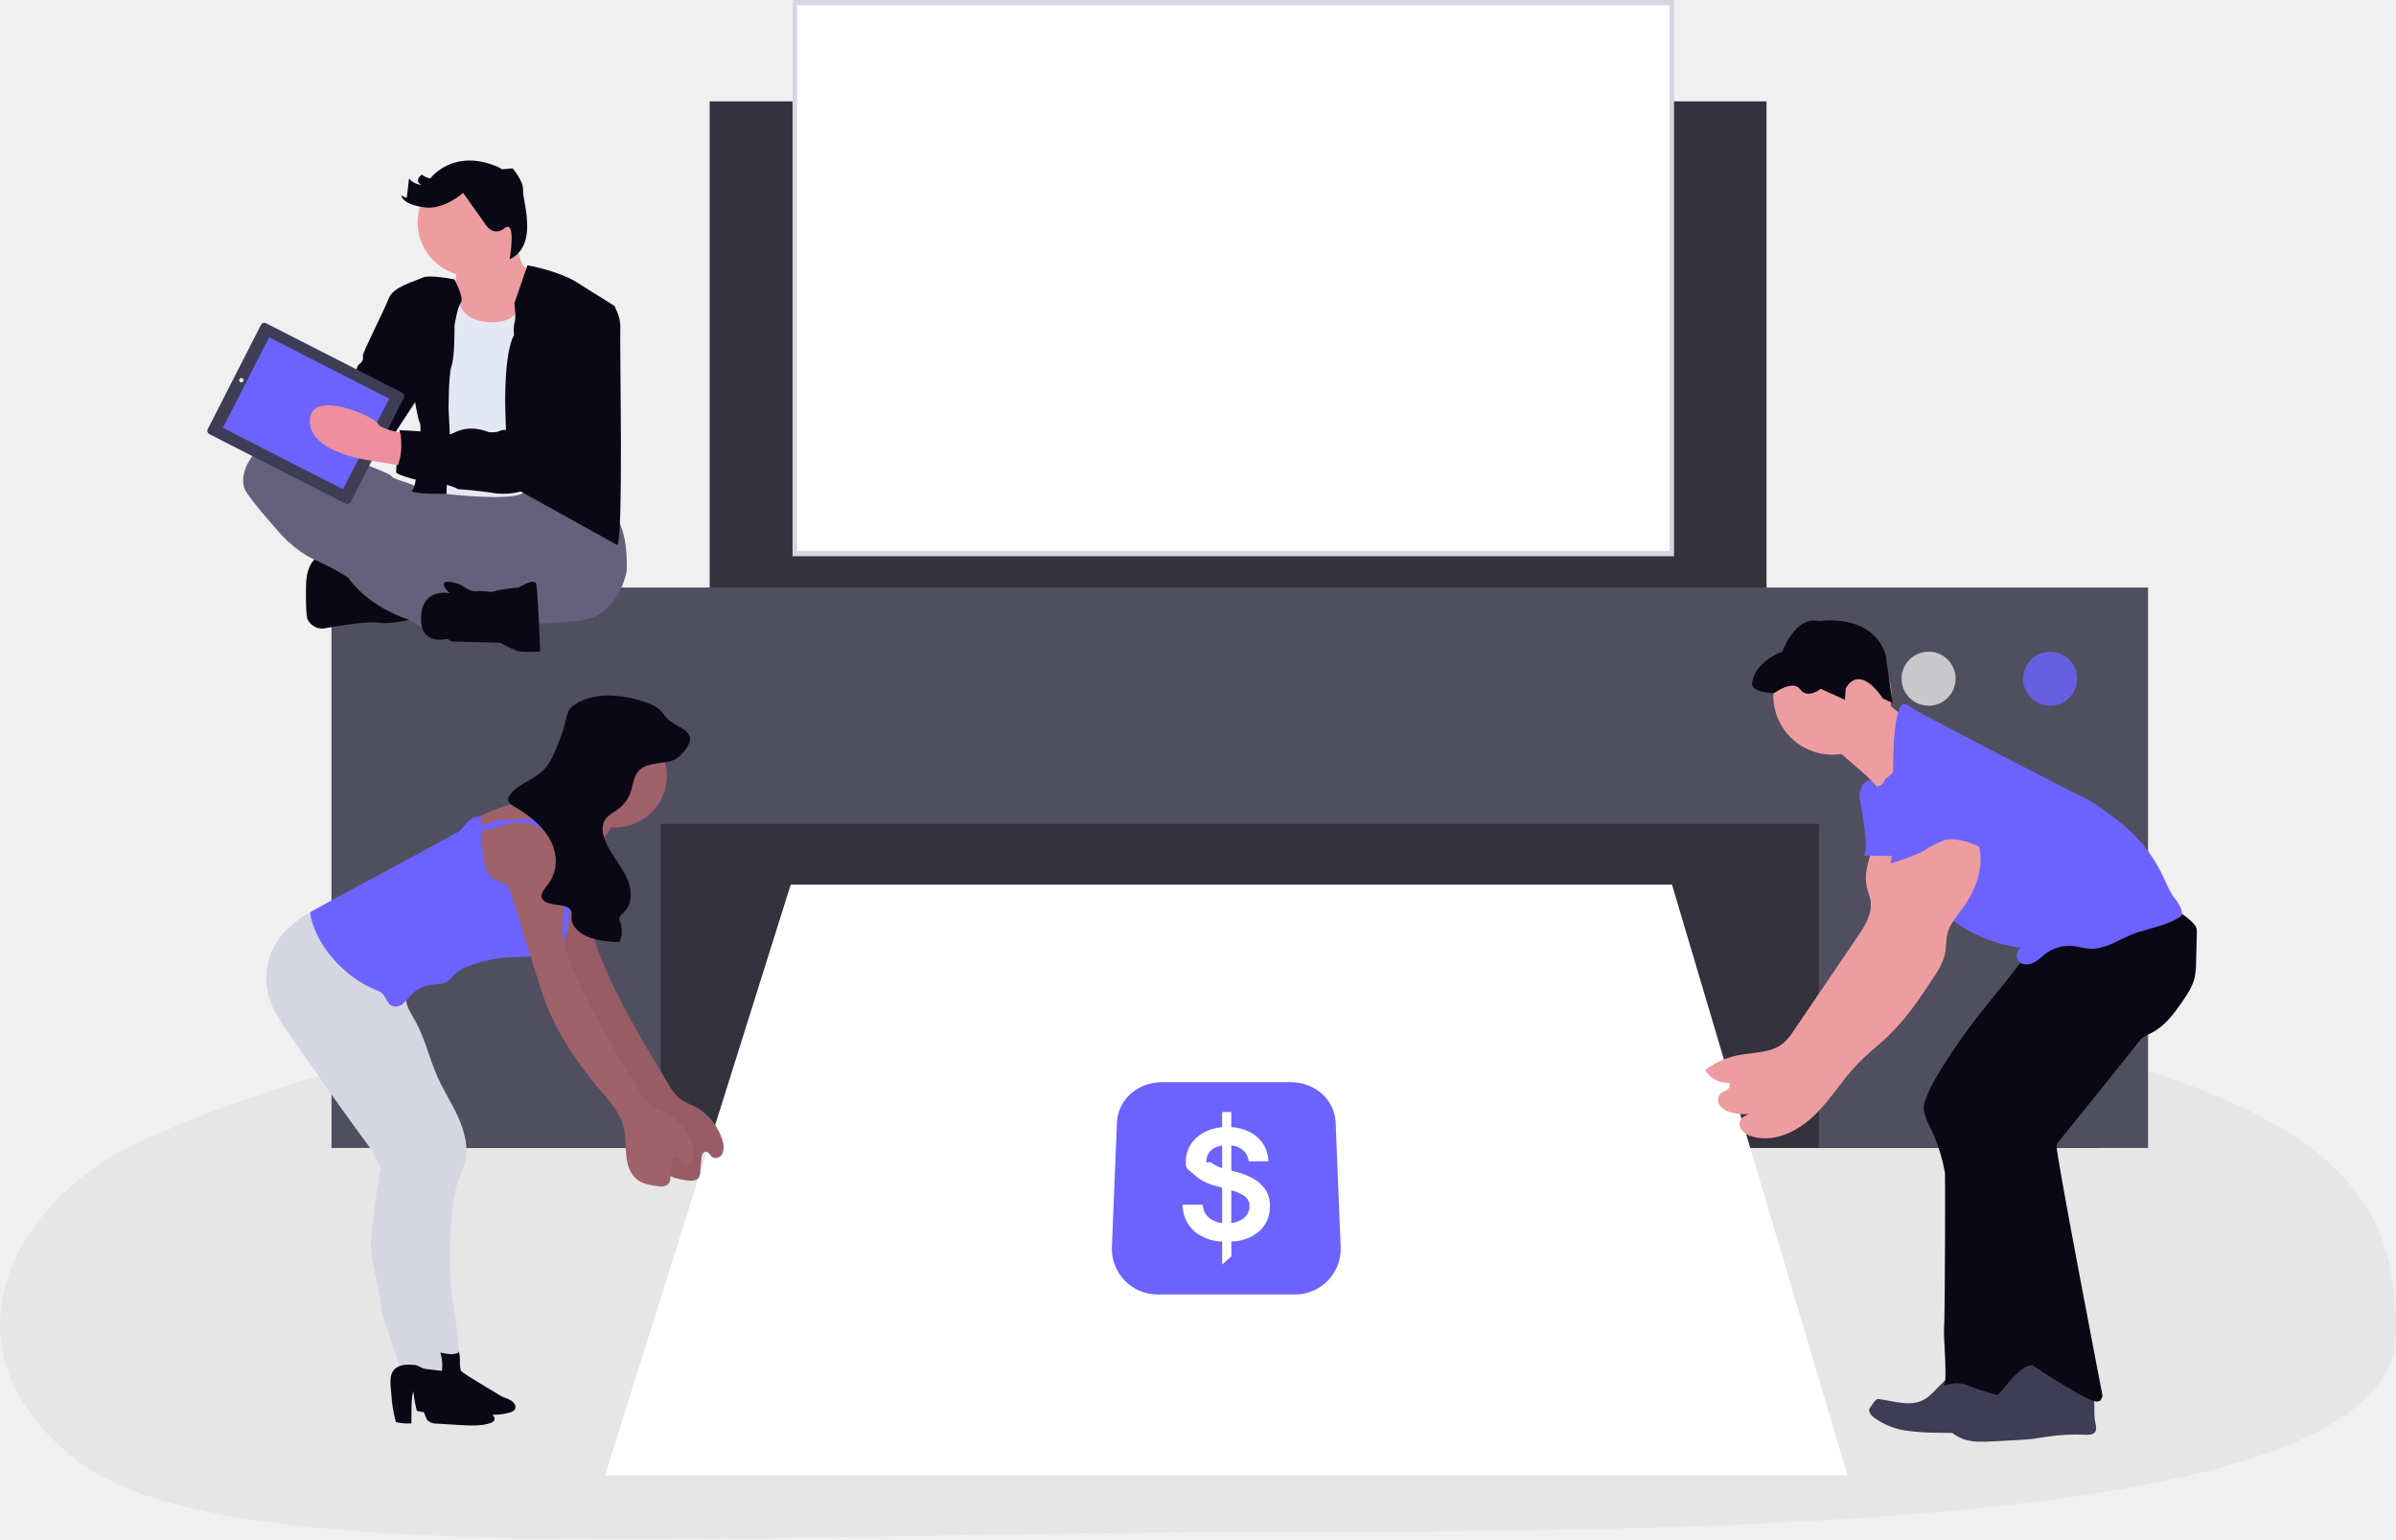
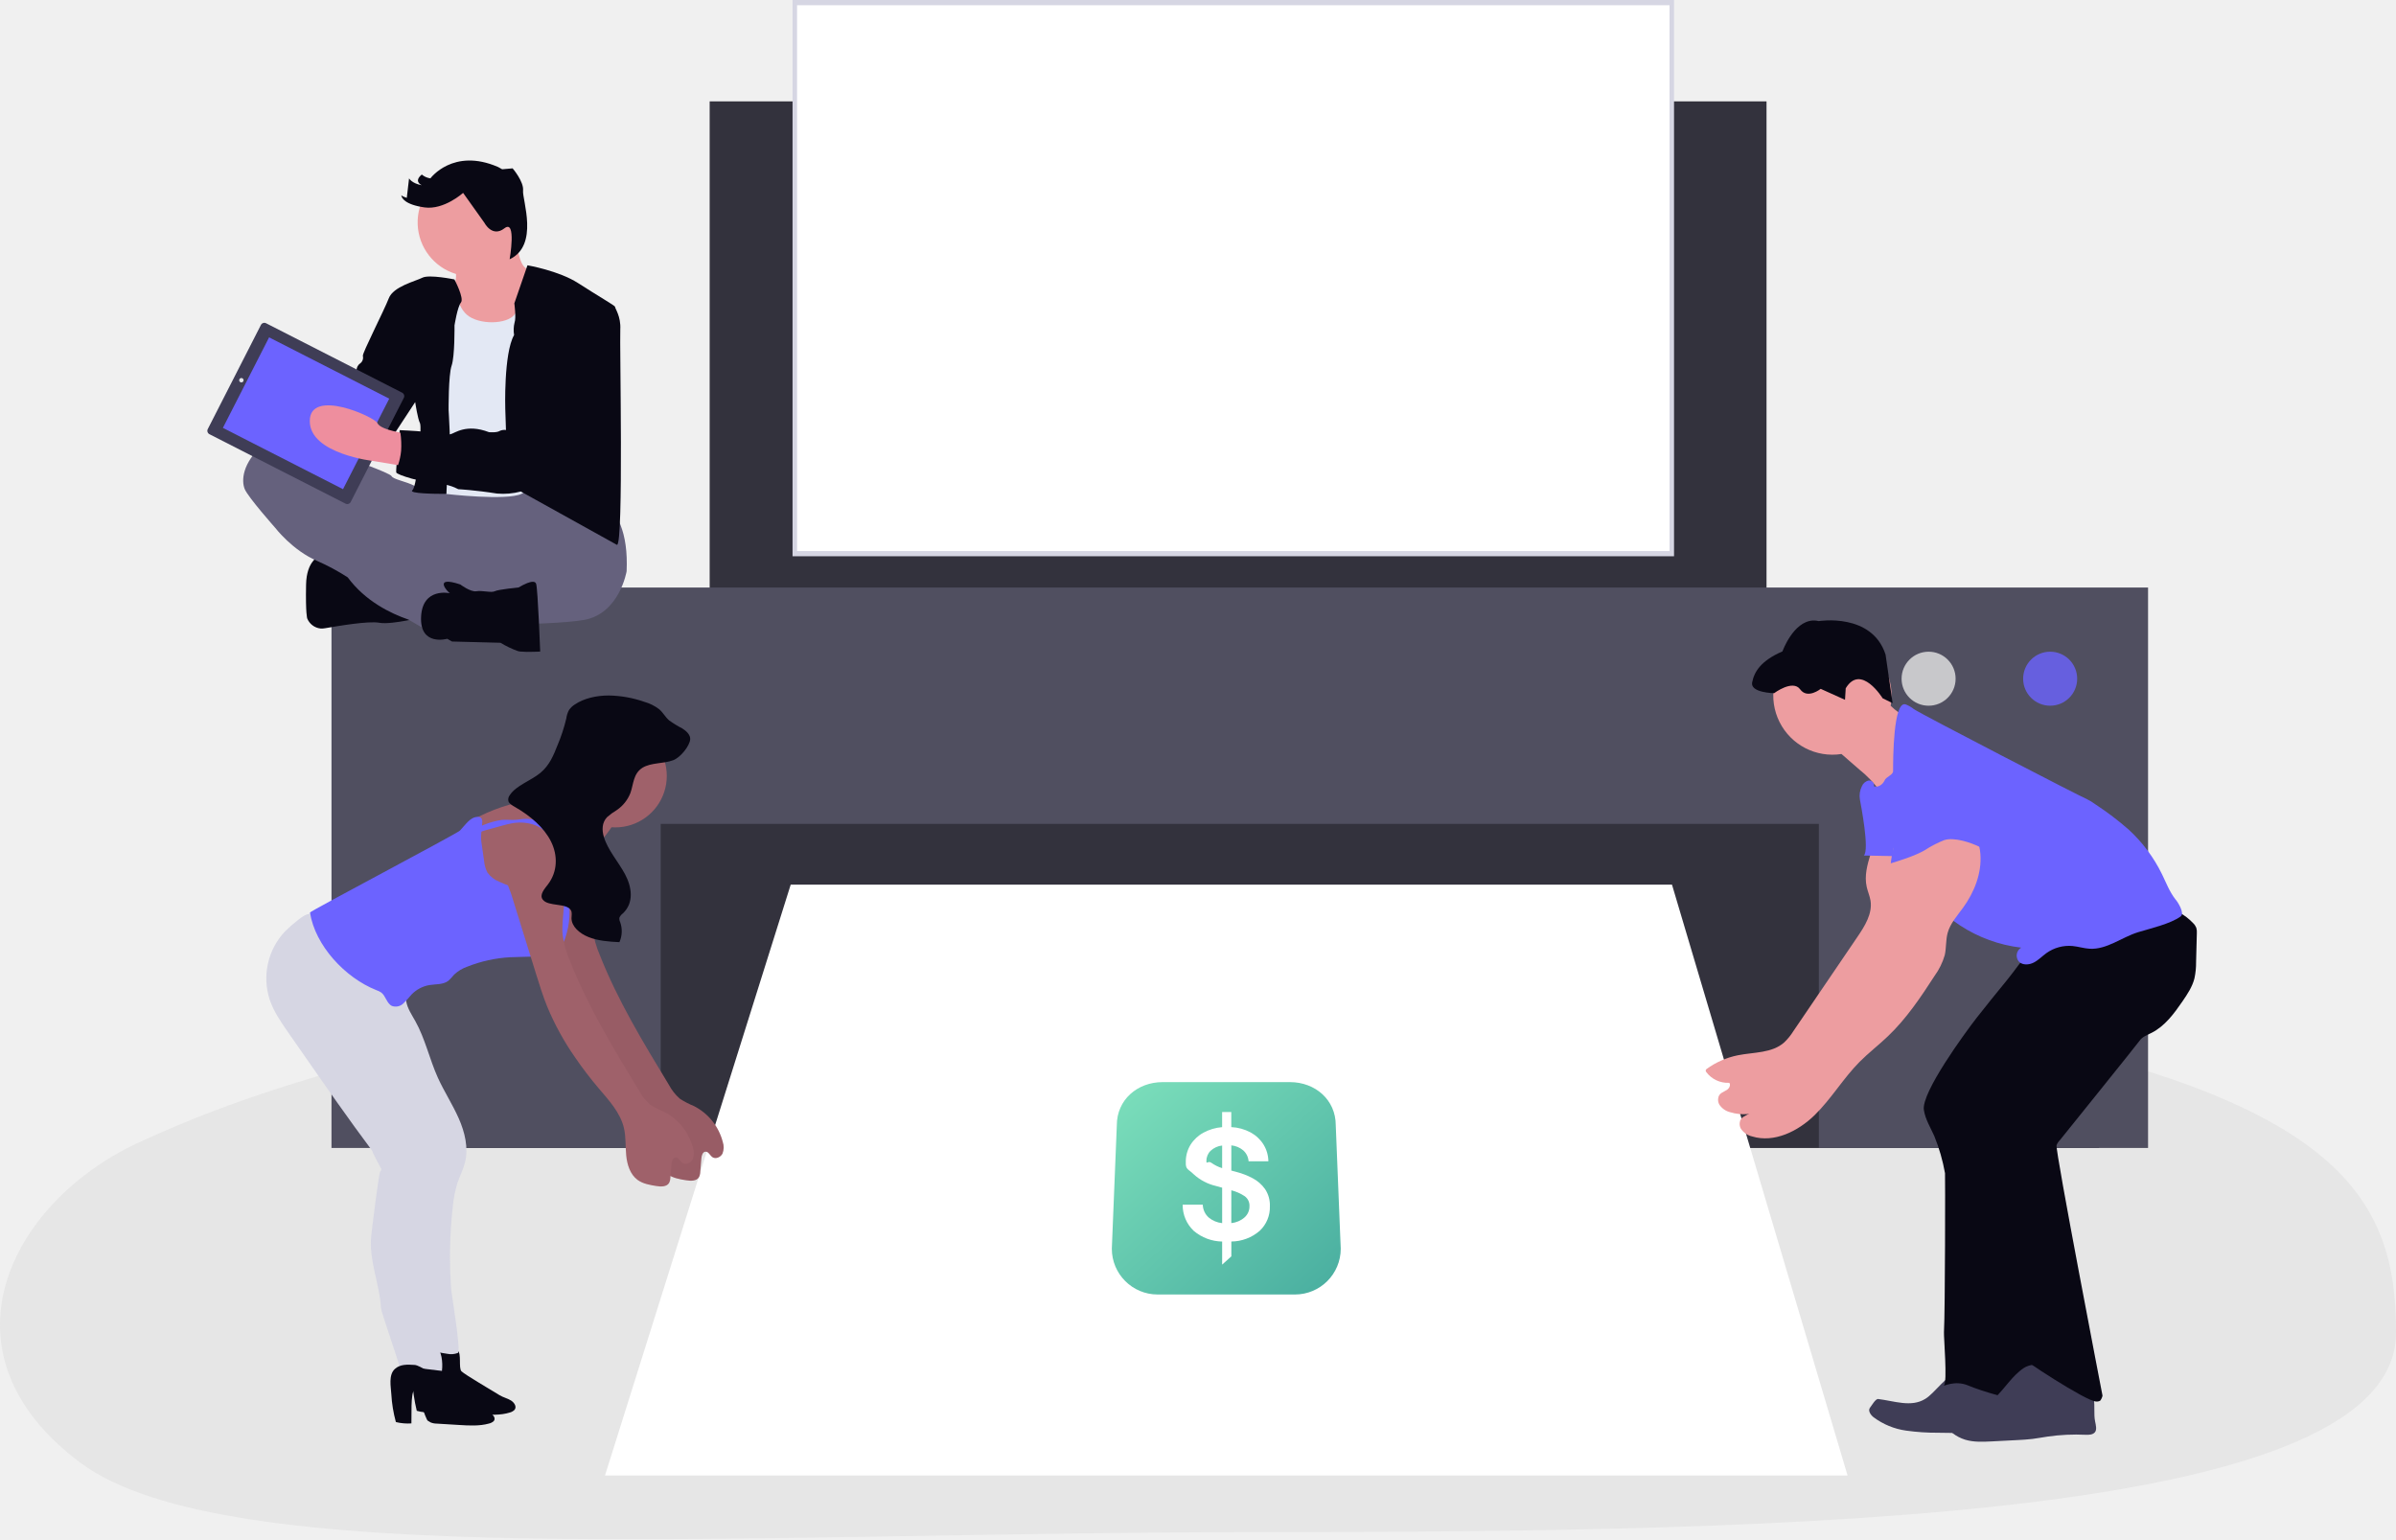
<svg xmlns="http://www.w3.org/2000/svg" width="960" height="616.78" viewBox="0 0 960 616.78">
+   <defs>
+     <linearGradient id="art-jade" x1="0" y1="0" x2="1" y2="1">
+       <stop id="art-jade-start--paint-jade" offset="0" stop-color="#7de0bc" />
+       <stop id="art-jade-end--paint-teal" offset="1" stop-color="#48ad9f" />
+     </linearGradient>
+   </defs>
  <g transform="translate(-496.242 -311.955)">
-     <path d="M1108.293,773.325c2.49,76.017-239.687,81.018-453.659,81.018S239.135,870.37,180.4,826.463s-28.21-103.835,22.555-127.8h0l1.433-.654a471.523,471.523,0,0,1,47.844-18.971c.441-.151.893-.289,1.334-.465h0q20.831-6.977,44.318-13.225c.5-.126.981-.264,1.477-.365,6.04-1.634,12.2-3.155,18.494-4.677h0l2.425-.578c45.794-10.837,97.849-19.436,154.3-25.269h.066q11.859-1.257,23.972-2.25c8.983-.817,18.075-1.509,27.267-2.15,7.021-.515,14.13-.955,21.261-1.358a.185.185,0,0,1,.165,0c32.172-1.848,65.413-2.816,99.4-2.816,84.05,0,163.493,5.884,233.888,16.343a.5.5,0,0,1,.2,0c10.823,1.609,21.448,3.306,31.808,5.117,2.965.528,5.919,1.056,8.817,1.6q17.535,3.231,34.167,6.826h0C1085.977,684.046,1108.293,721.757,1108.293,773.325Z" transform="translate(347.93 71.538)" fill="#e6e6e6" />
-     <rect width="423.447" height="213.752" transform="translate(780.584 352.576)" fill="#33323d" />
-     <rect width="688.603" height="140.701" transform="translate(648.678 631.266)" fill="#33323d" />
+     <path id="art-2--paint-foliage" d="M1108.293,773.325c2.49,76.017-239.687,81.018-453.659,81.018S239.135,870.37,180.4,826.463s-28.21-103.835,22.555-127.8h0l1.433-.654a471.523,471.523,0,0,1,47.844-18.971c.441-.151.893-.289,1.334-.465h0q20.831-6.977,44.318-13.225c.5-.126.981-.264,1.477-.365,6.04-1.634,12.2-3.155,18.494-4.677h0l2.425-.578c45.794-10.837,97.849-19.436,154.3-25.269h.066q11.859-1.257,23.972-2.25c8.983-.817,18.075-1.509,27.267-2.15,7.021-.515,14.13-.955,21.261-1.358a.185.185,0,0,1,.165,0c32.172-1.848,65.413-2.816,99.4-2.816,84.05,0,163.493,5.884,233.888,16.343a.5.5,0,0,1,.2,0c10.823,1.609,21.448,3.306,31.808,5.117,2.965.528,5.919,1.056,8.817,1.6q17.535,3.231,34.167,6.826h0C1085.977,684.046,1108.293,721.757,1108.293,773.325Z" transform="translate(347.93 71.538)" fill="#e6e6e6" />
+     <rect id="art-3--paint-ink" width="423.447" height="213.752" transform="translate(780.584 352.576)" fill="#33323d" />
+     <rect id="art-4--paint-ink" width="688.603" height="140.701" transform="translate(648.678 631.266)" fill="#33323d" />
    <path d="M431.566,510.35h353.1L855.013,747.1H357.16Z" transform="translate(381.487 156.086)" fill="#fff" />
-     <path d="M257.73,402.33V626.9H389.636V497.038H853.664V626.9H985.57V402.33Z" transform="translate(371.33 145.051)" fill="#504f60" />
+     <path id="art-6--paint-violet" d="M257.73,402.33V626.9H389.636V497.038H853.664V626.9H985.57V402.33Z" transform="translate(371.33 145.051)" fill="#504f60" />
    <circle cx="10.823" cy="10.823" r="10.823" transform="translate(1306.851 573.094)" fill="#6c63ff" opacity="0.8" />
    <circle cx="10.823" cy="10.823" r="10.823" transform="translate(1258.147 573.094)" fill="#e6e6e6" opacity="0.8" />
    <path d="M0,0H351.165V221.892H0Z" transform="translate(814.798 311.955)" fill="#fff" />
    <path d="M-1-1H352.182V221.9H-1ZM350.375,1.091H.806V219.809H350.375Z" transform="translate(814.79 312.955)" fill="#d6d6e3" />
    <path d="M836.889,575.885c.827,9-5.974,17.745-3.99,26.562.419,1.885,1.234,3.67,1.532,5.511.815,5.235-2.3,10.195-5.29,14.581l-25.6,37.672a23.387,23.387,0,0,1-3.659,4.519c-4.9,4.409-12.245,3.9-18.671,5.2a32.052,32.052,0,0,0-12.509,5.511.816.816,0,0,0-.165,1.1,10.768,10.768,0,0,0,9.3,4.409c.672.882,0,2.2-.926,2.821-1.378.948-3.307,1.2-3.538,3.538a3.88,3.88,0,0,0,.463,2.348,7.284,7.284,0,0,0,4.486,3.108c8.817,2.711,18.439-2.05,25.074-8.531s11.4-14.659,17.91-21.261c3.6-3.648,7.715-6.778,11.418-10.316,7.406-7.054,13.226-15.64,18.737-24.247a26.668,26.668,0,0,0,4.056-8.255c.683-2.932.375-6.029,1.168-8.938,1.036-3.8,3.824-6.833,6.139-10.03,4.552-6.26,7.583-13.909,6.977-21.624s-5.367-15.309-12.642-17.932a11.342,11.342,0,0,0-7.087-.43c-2.987.915-5.18,3.384-7.219,5.742l-4.86,5.61a13.543,13.543,0,0,0-2.833,4.309,4.486,4.486,0,0,0,1,4.783" transform="translate(411.273 64.892)" fill="#ed9da0" />
    <path d="M850.2,785.748c-5.6,3.406-12.269.8-18.771,0-1.1-.121-2.578,2.623-3.25,3.428-.97,1.179.176,2.9,1.356,3.847a28.37,28.37,0,0,0,13.1,5.39,88.666,88.666,0,0,0,12.807.849c11.683.2,23.432.4,35-1.289a4.73,4.73,0,0,0,1.907-.562,3.538,3.538,0,0,0,1.444-2.2c.8-3-.727-6.238-3.031-8.321s-5.268-3.251-8.167-4.409l-10.162-3.957c-2.392-.937-6.216-3.395-8.817-3.207C858.879,775.7,854.239,783.39,850.2,785.748Z" transform="translate(417.344 86.801)" fill="#3f3d56" />
    <path d="M847.7,686.784c.562,3.758,2.667,7.076,4.21,10.548a74.3,74.3,0,0,1,4.265,14.813c.1.479.066,55.163-.419,63.682-.121,2.05,1.433,19.916,0,21.393-.562.584,4.265-2.292,9.688,0s18.615,6.227,24.5,6.437a4.641,4.641,0,0,0,2.3-.309,4.409,4.409,0,0,0,1.786-2.039c4.254-8.123.165-37.043.231-46.224,0-7.715,1.863-15.254,1.532-22.9-.275-6.139-1.918-12.124-2.513-18.252-.981-10.041.86-20.114,2.711-30.034,1.411-7.594,2.822-15.2,4.629-22.715,1.1-4.574,2.381-9.2,4.9-13.226,1.995-3.163,4.706-5.8,6.988-8.817a39.676,39.676,0,0,0,7.814-29.075c-.132-1.014-14.681,3.692-15.948,4.243a49.936,49.936,0,0,0-14.207,9.148c-3.307,3.2-6.007,7.483-8.961,11.077q-6.249,7.6-12.333,15.331C864.28,655.777,846.657,679.807,847.7,686.784Z" transform="translate(419.371 69.907)" fill="#090814" />
    <path d="M260.047,503.392a6.514,6.514,0,0,0,5.334,4.023,7.291,7.291,0,0,0,1.73-.1c5.235-.9,17.513-3.02,21.845-2.2,2.6.474,7.417-.242,10.845-.882,2.281-.43,3.957-.838,3.957-.838S299.725,490,299.229,489.6s-18.13-11.022-18.13-11.022l-13.953-1h0a7.373,7.373,0,0,0-4.739,2.777c-1.466,1.786-2.733,4.706-2.822,9.5C259.353,501.662,260.047,503.392,260.047,503.392Z" transform="translate(359.292 56.388)" fill="#090814" />
    <path d="M42.587,61.808a42.5,42.5,0,0,0-8.059-8.419l-7.138-6.212A23.7,23.7,0,1,1,47.1,27.877a30.8,30.8,0,0,0,14.867,7.856L60.178,42.2C57.091,53.365,53.564,65.17,45,72.908,45.937,69.126,44.725,65.06,42.587,61.808Z" transform="translate(1206.677 566.912)" fill="#ed9da0" />
    <path d="M875.176,785.88a25.086,25.086,0,0,1-17.061,6.359c-1.6,0-3.813.309-3.824,1.907a2.556,2.556,0,0,0,.463,1.323,15.684,15.684,0,0,0,8.817,6.9c3.417,1.036,7.076.86,10.647.683l10.415-.54c1.962-.11,3.935-.209,5.9-.452s4.078-.65,6.128-.948a80.194,80.194,0,0,1,15.166-.716c1.345.055,2.9,0,3.736-1.014s.386-2.844.077-4.309c-.617-3.02,0-6.183-.573-9.214-1-5.323-5.577-9.39-10.625-11.319-4.684-1.785-12.994-3.824-17.436-.86C882.241,776.875,879.375,782.078,875.176,785.88Z" transform="translate(420.048 86.482)" fill="#3f3d56" />
    <path d="M884.545,625.012c.926,4.409,5.147,7.715,5.279,12.124.1,3.571-2.458,6.613-4.287,9.644a63.928,63.928,0,0,0-4.409,9.919,151.652,151.652,0,0,1-12.873,25.515c-2.447,3.869-5.18,8.079-4.618,12.631.385,2.124,20.88,90.179,21.04,91.291,0,.727,26.365,18.09,30.4,18.185a2.822,2.822,0,0,0,1.653-.331,4.914,4.914,0,0,0,.926-2.017s-18.99-98.246-18.417-100.362a6.062,6.062,0,0,1,1.389-2.083c1.436-1.8,31.459-39.053,31.951-39.865,1.1-1.543,3.02-2.2,4.717-3.064,5.334-2.678,9.027-7.715,12.41-12.642,1.973-2.866,3.935-5.819,4.783-9.181a30.114,30.114,0,0,0,.661-6.613l.3-11.484a6.185,6.185,0,0,0-.221-2.2,5.323,5.323,0,0,0-1.234-1.818,22.122,22.122,0,0,0-12.124-6.613c-3.13-.562-6.326-.452-9.49-.716-6.139-.507-12.2-2.4-18.34-1.962-9.655.705-18.241,7.4-22.793,15.937C889.648,622.356,887.972,625.012,884.545,625.012Z" transform="translate(420.995 69.231)" fill="#090814" />
-     <path d="M837.758,558.823c.139,1.771-2.868,2.326-3.465,4-.75,1.609-2.645,2.855-4.287,2.2.5-1.1-.827-2.414-2.05-2.271a3.814,3.814,0,0,0-2.711,2.3,8.553,8.553,0,0,0-.783,5.3c.386,2.2,3.929,20.319,1.565,22.451l18.494.364c-.672,3.1.705,6.26,2.293,9a56.718,56.718,0,0,0,42.268,27.554,3.692,3.692,0,0,0-.882,5.632c1.5,1.488,4.045,1.3,5.93.331s3.373-2.568,5.092-3.8a15.552,15.552,0,0,1,10.448-2.822c2.315.22,4.563.97,6.889,1.1,6.855.364,12.741-4.563,19.3-6.613,4.805-1.477,13.033-3.342,17.122-6.34,1.741-1.289-1.248-5.958-2.133-6.886-2.326-3-3.692-6.613-5.345-10.019a60.043,60.043,0,0,0-13.369-17.9A120.029,120.029,0,0,0,918.9,572.355a23.287,23.287,0,0,0-3.593-2.2c-1.683-.549-66.239-33.954-69.237-36.018a12.128,12.128,0,0,0-3.307-1.9C837.819,530.727,837.758,554.006,837.758,558.823Z" transform="translate(416.988 61.964)" fill="#6c63ff" />
+     <path id="art-18--paint-coral" d="M837.758,558.823c.139,1.771-2.868,2.326-3.465,4-.75,1.609-2.645,2.855-4.287,2.2.5-1.1-.827-2.414-2.05-2.271a3.814,3.814,0,0,0-2.711,2.3,8.553,8.553,0,0,0-.783,5.3c.386,2.2,3.929,20.319,1.565,22.451l18.494.364c-.672,3.1.705,6.26,2.293,9a56.718,56.718,0,0,0,42.268,27.554,3.692,3.692,0,0,0-.882,5.632c1.5,1.488,4.045,1.3,5.93.331s3.373-2.568,5.092-3.8a15.552,15.552,0,0,1,10.448-2.822c2.315.22,4.563.97,6.889,1.1,6.855.364,12.741-4.563,19.3-6.613,4.805-1.477,13.033-3.342,17.122-6.34,1.741-1.289-1.248-5.958-2.133-6.886-2.326-3-3.692-6.613-5.345-10.019a60.043,60.043,0,0,0-13.369-17.9A120.029,120.029,0,0,0,918.9,572.355a23.287,23.287,0,0,0-3.593-2.2c-1.683-.549-66.239-33.954-69.237-36.018a12.128,12.128,0,0,0-3.307-1.9C837.819,530.727,837.758,554.006,837.758,558.823Z" transform="translate(416.988 61.964)" fill="#6c63ff" />
    <path d="M844.729,584.744c.827,9-5.974,17.734-3.99,26.562.419,1.885,1.234,3.67,1.532,5.511.827,5.235-2.3,10.195-5.29,14.57l-25.6,37.583a23.391,23.391,0,0,1-3.659,4.519c-4.9,4.409-12.245,3.9-18.67,5.2a32.128,32.128,0,0,0-12.509,5.511.816.816,0,0,0-.165,1.1,10.735,10.735,0,0,0,9.3,4.409c.672.893,0,2.2-.926,2.822-1.378.959-3.306,1.212-3.538,3.549a3.879,3.879,0,0,0,.463,2.348,7.329,7.329,0,0,0,4.486,3.108c8.817,2.711,18.439-2.05,25.074-8.531s11.4-14.659,17.921-21.26c3.6-3.648,7.715-6.778,11.407-10.316,7.417-7.054,13.171-15.64,18.737-24.247a26.794,26.794,0,0,0,4.056-8.255c.683-2.932.375-6.029,1.168-8.938,1.036-3.8,3.824-6.844,6.139-10.03,4.552-6.26,7.583-13.909,6.977-21.624S872.272,573.028,865,570.4a11.264,11.264,0,0,0-7.087-.43c-2.976.915-5.18,3.384-7.219,5.742l-4.86,5.61a13.324,13.324,0,0,0-2.821,4.31,4.464,4.464,0,0,0,.992,4.772" transform="translate(412.074 65.788)" fill="#ed9da0" />
-     <path d="M851.675,549.8c-3.373.2-7.076.529-9.456,2.932a13.591,13.591,0,0,0-2.381,3.725c-2.3,4.706-4.552,9.622-4.717,14.857-.143,4.188,1.1,8.277,1.708,12.421.529,3.439-.816,6.944-1.1,10.426,4.177-1.279,9.688-3.02,13.479-5.18a44.617,44.617,0,0,1,7.88-4.1c4.023-1.334,10.779.959,14.57,2.844.209-2.689-1.8-7.351-1.587-10.041a11.36,11.36,0,0,1,.6-3.306,20.332,20.332,0,0,1,2.017-3.207,13.138,13.138,0,0,0-1.179-15.43c-3.384-3.813-8.7-5.246-13.755-5.83a59.641,59.641,0,0,0-9.611-.342" transform="translate(418.089 63.735)" fill="#6c63ff" />
+     <path id="art-20--paint-coral" d="M851.675,549.8c-3.373.2-7.076.529-9.456,2.932a13.591,13.591,0,0,0-2.381,3.725c-2.3,4.706-4.552,9.622-4.717,14.857-.143,4.188,1.1,8.277,1.708,12.421.529,3.439-.816,6.944-1.1,10.426,4.177-1.279,9.688-3.02,13.479-5.18a44.617,44.617,0,0,1,7.88-4.1c4.023-1.334,10.779.959,14.57,2.844.209-2.689-1.8-7.351-1.587-10.041a11.36,11.36,0,0,1,.6-3.306,20.332,20.332,0,0,1,2.017-3.207,13.138,13.138,0,0,0-1.179-15.43c-3.384-3.813-8.7-5.246-13.755-5.83a59.641,59.641,0,0,0-9.611-.342" transform="translate(418.089 63.735)" fill="#6c63ff" />
    <path d="M70.626,75.255l-2.745-1.6-1.247-.729-.433-.254c-7.109-2.433-17.282-7.365-24.314-16.9A87.009,87.009,0,0,0,29.7,49.2c-9.875-4.166-16.819-13.225-16.819-13.225S1.9,23.587.6,20.369C-.707,17.127-.562,10.074,8.11,2.426S41.032,7.662,41.032,7.662,58.843,13.9,59.449,15.2s5.842,2.128,9.172,3.879,8.351,1.533,8.351,1.533a17.314,17.314,0,0,0,5.511-.364c2.2-.508,19.84.165,29.759.6l5.551.252c18.176-2.87,37.2,1.112,35.835,32.195,0,0-2.81,17.015-17.1,19.528S74.5,74.836,74.5,74.836s-.253-.037-.718-.123c-1.039.834-1.707,1.369-1.707,1.369Z" transform="translate(593.684 487.545)" fill="#65617d" />
    <path d="M16.6,85.548,12.825,63.666,9.9,53.95a13.586,13.586,0,0,0,5.391-9.427,8.449,8.449,0,0,0,.1-1.62q0-.295-.009-.588a21.605,21.605,0,1,1,24.763-9.582c.023.121.047.241.071.361.062.35.133.7.215,1.032.661,2.748,1.662,5.3,3.2,6,1.724.795.681,8.147-.9,15.717-1.8,8.549-4.3,17.388-4.3,17.388l-4,6.65-3.964,6.609Z" transform="translate(663.568 379.427)" fill="#ed9da0" />
-     <path d="M302.4,386.115l1.1,17.634,2.513,15,2.821,6.955,2.524,38s24.247,2.81,30.177-.055a2.513,2.513,0,0,0,1.1-.827c7.131-10.768,4.794-41.959,4.794-41.959l2.711-20.136-9.589-11.275s-.76.937-1.863,2.392c-2.987,3.935-14.27,4.206-19.078.022s-4.982-14.119-4.982-14.119Z" transform="translate(363.671 46.19)" fill="#e3e8f4" />
+     <path id="art-23--paint-amber" d="M302.4,386.115l1.1,17.634,2.513,15,2.821,6.955,2.524,38s24.247,2.81,30.177-.055a2.513,2.513,0,0,0,1.1-.827c7.131-10.768,4.794-41.959,4.794-41.959l2.711-20.136-9.589-11.275s-.76.937-1.863,2.392c-2.987,3.935-14.27,4.206-19.078.022s-4.982-14.119-4.982-14.119Z" transform="translate(363.671 46.19)" fill="#e3e8f4" />
    <path d="M88.4,111.989C86.207,110.756,61.05,96.8,49.934,90.639a27.648,27.648,0,0,1-9.546.817c-8.958-1.411-15.5-1.742-15.5-1.742a22.749,22.749,0,0,0-9.06-2.413C10.788,87.092.217,84,.017,82.97S1.429,66.052,1.429,66.052s1.153.047,3.18.159c3.846.209,11.32.716,12.326,1.44,1.412,1.014,3.417.286,4.928,0S28,63.341,37.171,66.856c0,0,3.12.309,4.322-.495a4.4,4.4,0,0,1,2.5-.359l-.277-8.37s-.7-22.253,3.529-29.7a12.481,12.481,0,0,1,.2-5.037c.7-1.806-.1-7.648-.1-7.648L52.606,0S65.184,2.151,72.929,7.153s14.754,9.03,14.754,9.435c0,.8,2.415,3.824,2.115,9.159-.293,5.281,1.39,86.255-1.32,86.265A.162.162,0,0,1,88.4,111.989Z" transform="translate(654.976 418.265)" fill="#090814" />
-     <path d="M34.543,85.636c2.017-1.61,3.945-25.173,3.033-26.882-.881-1.642-1.842-7.949-1.914-8.425L27.576,62.644l-1.907,4.928-4.232,2.522L16.609,71.9l-5.94.607L1.1,70.692,0,52.771s2.128-.2,1.82-.906S3.231,49.75,3.231,49.75l4.627-5.336s.9-3.3,2.316-3.824,2.016-2.721,2.016-2.721a3.3,3.3,0,0,1,1.4-3.02,2.856,2.856,0,0,0,1.1-3.02l.049-.015a.207.207,0,0,1-.024-.039c-.4-.806,8.564-18.307,10.37-23.047S35.811,1.884,38.533.483s12.841.685,12.841.685,4.022,7.539,2.613,9.269-2.571,9.158-2.571,9.158.155,12.389-1.156,16.113S49.049,53.52,49.049,53.52s.991,16.5.4,17.326-1.3,16.255-1.3,16.255-.363,0-.971,0C43.8,87.1,32.835,87,34.543,85.636Z" transform="translate(626.932 422.751)" fill="#090814" />
+     <path id="art-25--paint-hair" d="M34.543,85.636c2.017-1.61,3.945-25.173,3.033-26.882-.881-1.642-1.842-7.949-1.914-8.425L27.576,62.644l-1.907,4.928-4.232,2.522L16.609,71.9l-5.94.607L1.1,70.692,0,52.771s2.128-.2,1.82-.906S3.231,49.75,3.231,49.75l4.627-5.336s.9-3.3,2.316-3.824,2.016-2.721,2.016-2.721a3.3,3.3,0,0,1,1.4-3.02,2.856,2.856,0,0,0,1.1-3.02l.049-.015a.207.207,0,0,1-.024-.039c-.4-.806,8.564-18.307,10.37-23.047S35.811,1.884,38.533.483s12.841.685,12.841.685,4.022,7.539,2.613,9.269-2.571,9.158-2.571,9.158.155,12.389-1.156,16.113S49.049,53.52,49.049,53.52s.991,16.5.4,17.326-1.3,16.255-1.3,16.255-.363,0-.971,0C43.8,87.1,32.835,87,34.543,85.636Z" transform="translate(626.932 422.751)" fill="#090814" />
    <path d="M270.428,426.818s-12.278-17.712-21.448-8.156,3.725,25.074,6.745,24.567,17.425-1.312,17.425-1.312Z" transform="translate(357.883 50.08)" fill="#ee8e9e" />
-     <rect width="64.289" height="49.917" rx="1.54" transform="translate(601.488 440.784) rotate(27.04)" fill="#3f3d56" />
-     <rect width="54.039" height="40.725" transform="translate(604.061 447.134) rotate(27.04)" fill="#6c63ff" />
+     <rect id="art-27--paint-inkSoft" width="64.289" height="49.917" rx="1.54" transform="translate(601.488 440.784) rotate(27.04)" fill="#3f3d56" />
+     <rect id="art-28--paint-sky" width="54.039" height="40.725" transform="translate(604.061 447.134) rotate(27.04)" fill="#6c63ff" />
    <circle cx="0.882" cy="0.882" r="0.882" transform="translate(592.072 463.43)" fill="#e6e8ec" />
    <circle cx="1.466" cy="1.466" r="1.466" transform="translate(643.587 489.54)" fill="#e6e8ec" />
    <path d="M260.93,429.759c-.1,13.292,25.779,16.113,25.779,16.113l6.611,1.1,2.968.5a25.306,25.306,0,0,0,1.235-5.751,35.558,35.558,0,0,0-.286-7.23s-1.073-.223-2.765-.642c-2.512-.617-5.76-1.686-6.434-3.2C286.948,428.149,261,416.467,260.93,429.759Z" transform="translate(359.434 50.865)" fill="#ee8e9e" />
    <path d="M311.862,510.5l1.918,1.1,19.431.5a38.91,38.91,0,0,0,6.877,3.306,6.449,6.449,0,0,0,.97.21,42.978,42.978,0,0,0,5.423.1c1.488,0,2.634-.1,2.634-.1s-.915-24.5-1.609-27.08c-.331-1.234-1.962-.97-3.571-.353a24.348,24.348,0,0,0-3.483,1.763s-8.244.8-9.556,1.51-5.037-.408-7.351,0-6.448-2.722-6.448-2.722c-11.275-3.725-4.927,3.218-4.122,3.527,0,0-11.022-2.524-11.584,9.434S311.862,510.5,311.862,510.5Z" transform="translate(363.566 57.415)" fill="#090814" />
    <path d="M355.293,633.451c1.334,4.276,2.678,8.564,4.342,12.719a108.168,108.168,0,0,0,11.253,20.511,148.848,148.848,0,0,0,9.3,12.19c4.144,4.883,8.817,9.8,10.228,16.036.849,3.6.562,7.362.915,11.022s1.554,7.583,4.541,9.787c2.127,1.576,4.849,2.05,7.462,2.458,1.874.3,4.21.4,5.18-1.223a4.705,4.705,0,0,0,.518-2.138l.452-5.39c.088-1.168.507-2.656,1.675-2.711s1.753,1.5,2.744,2.2c1.323.926,3.306,0,4.034-1.4a6.8,6.8,0,0,0,.11-4.739,22.451,22.451,0,0,0-11.54-14.328,33.057,33.057,0,0,1-5.621-2.921,19.212,19.212,0,0,1-4.409-5.577c-10.228-16.841-20.511-33.77-27.73-52.1A38.576,38.576,0,0,1,365.9,617.58c-.353-3.6.209-7.23.441-10.845a61.72,61.72,0,0,0-1.785-19.321,15.431,15.431,0,0,0-1.841-4.7c-2.976-4.508-9.919-5.18-14.328-2.072a14.769,14.769,0,0,0-5.709,10.437c-.32,3.659,1.785,7.451,2.855,10.856Q350.388,617.713,355.293,633.451Z" transform="translate(367.781 66.721)" fill="#9f616a" />
    <path d="M355.293,633.451c1.334,4.276,2.678,8.564,4.342,12.719a108.168,108.168,0,0,0,11.253,20.511,148.848,148.848,0,0,0,9.3,12.19c4.144,4.883,8.817,9.8,10.228,16.036.849,3.6.562,7.362.915,11.022s1.554,7.583,4.541,9.787c2.127,1.576,4.849,2.05,7.462,2.458,1.874.3,4.21.4,5.18-1.223a4.705,4.705,0,0,0,.518-2.138l.452-5.39c.088-1.168.507-2.656,1.675-2.711s1.753,1.5,2.744,2.2c1.323.926,3.306,0,4.034-1.4a6.8,6.8,0,0,0,.11-4.739,22.451,22.451,0,0,0-11.54-14.328,33.057,33.057,0,0,1-5.621-2.921,19.212,19.212,0,0,1-4.409-5.577c-10.228-16.841-20.511-33.77-27.73-52.1A38.576,38.576,0,0,1,365.9,617.58c-.353-3.6.209-7.23.441-10.845a61.72,61.72,0,0,0-1.785-19.321,15.431,15.431,0,0,0-1.841-4.7c-2.976-4.508-9.919-5.18-14.328-2.072a14.769,14.769,0,0,0-5.709,10.437c-.32,3.659,1.785,7.451,2.855,10.856Q350.388,617.713,355.293,633.451Z" transform="translate(367.781 66.721)" opacity="0.05" />
    <path d="M296.022,789.1a17.661,17.661,0,0,0,6.216.617c.154-1.415,2.469-1.733,4.188-1.66a5.643,5.643,0,0,1,2.392.454c.43.227.76.553,1.179.789a5.986,5.986,0,0,0,2.436.517l8.949.617c3.99.281,8.145.535,11.881-.635a4.237,4.237,0,0,0,1.907-1.052c1.014-1.2,0-2.912-1.4-3.783s-3.207-1.261-4.618-2.15c-3.108-1.95-13.553-8-15.233-9.554-1.217-1.331.1-7.181-1.487-8.217-3.593-2.132-4.684-1.506-8.905-1.814-2.976-.218-5.775-.363-7.913,1.814-2.645,2.721-1.587,8.164-1.422,11.339a68.258,68.258,0,0,0,1.83,12.718Z" transform="translate(367.205 88.174)" fill="#090814" />
-     <path d="M301.041,634.478c-2.733.882-3.924,4.287-3.417,7.12s2.2,5.279,3.6,7.792c3.99,7.131,5.709,15.287,9.06,22.726,2.5,5.511,5.885,10.691,8.354,16.268s4,11.87,2.5,17.789c-.727,2.877-2.138,5.511-3.075,8.343a46.287,46.287,0,0,0-1.808,9.423,178.988,178.988,0,0,0-.65,32.69c.007,1.328,4.1,25.185,2.7,25.779a7.549,7.549,0,0,1-4.32.331,47.4,47.4,0,0,1-7.219-1.587,5.224,5.224,0,0,1-4.21-5.4,80.247,80.247,0,0,1-.5-13.523c.386-21.867,0-43.755-.948-65.611-.386-8.817-3.031-17.359-6.437-25.471a133.668,133.668,0,0,0-6.271-12.124c-4.916-8.994-9.258-18.957-8.134-29.152.121-1.1.518-2.414,1.609-2.59a2.336,2.336,0,0,1,1.245.209,56.007,56.007,0,0,1,6.558,3.615A24.752,24.752,0,0,0,301.041,634.478Z" transform="translate(361.392 71.679)" fill="#d6d6e3" />
-     <path d="M267.658,609.829a9.5,9.5,0,0,0-4.761-1.5c-1.962.1-3.637,1.389-5.169,2.623a52.9,52.9,0,0,0-5.158,4.519,27.488,27.488,0,0,0-6.128,27.2c1.62,4.86,4.585,9.148,7.517,13.347l5.952,8.553c9.082,13.038,18.163,26.077,27.675,38.807,0,.642,3.108,6.359,3.527,7.032.276.441-.066,1.014-.43,1.389s-2.833,19.266-3.5,25.46c-1.1,9.787,3.362,19.343,3.9,29.163-.032,1.105,6.72,20.447,7.33,23.092l17.083,2.026a18.482,18.482,0,0,0-.187-5.621c-.43-2.017-1.334-3.891-1.807-5.886a6.965,6.965,0,0,1,.816-5.9,2.3,2.3,0,0,1-2.293-1.885,9.157,9.157,0,0,1,.055-3.24c.551-5.434-1.73-10.79-1.664-16.246.066-4.3,1.576-8.432,2.337-12.653,1.631-9.038-.066-18.836,3.957-27.091,2.436-4.971,5.808-10.482,3.075-15.3-1.345-2.381-3.725-4.012-5.279-6.26a25.471,25.471,0,0,1-2.822-6.822c-3.207-9.919-8.4-19.133-12.95-28.568a29.756,29.756,0,0,1-2.788-7.506,39.345,39.345,0,0,1-.353-6.932,102.186,102.186,0,0,0-.76-12.442,11.837,11.837,0,0,0-1.51-5.148,11.518,11.518,0,0,0-3.306-2.965C283.177,616.4,275.043,613.719,267.658,609.829Z" transform="translate(357.82 69.745)" fill="#d6d6e3" />
+     <path id="art-36--paint-paperDeep" d="M301.041,634.478c-2.733.882-3.924,4.287-3.417,7.12s2.2,5.279,3.6,7.792c3.99,7.131,5.709,15.287,9.06,22.726,2.5,5.511,5.885,10.691,8.354,16.268s4,11.87,2.5,17.789c-.727,2.877-2.138,5.511-3.075,8.343a46.287,46.287,0,0,0-1.808,9.423,178.988,178.988,0,0,0-.65,32.69c.007,1.328,4.1,25.185,2.7,25.779a7.549,7.549,0,0,1-4.32.331,47.4,47.4,0,0,1-7.219-1.587,5.224,5.224,0,0,1-4.21-5.4,80.247,80.247,0,0,1-.5-13.523c.386-21.867,0-43.755-.948-65.611-.386-8.817-3.031-17.359-6.437-25.471a133.668,133.668,0,0,0-6.271-12.124c-4.916-8.994-9.258-18.957-8.134-29.152.121-1.1.518-2.414,1.609-2.59a2.336,2.336,0,0,1,1.245.209,56.007,56.007,0,0,1,6.558,3.615A24.752,24.752,0,0,0,301.041,634.478Z" transform="translate(361.392 71.679)" fill="#d6d6e3" />
+     <path id="art-37--paint-paperDeep" d="M267.658,609.829a9.5,9.5,0,0,0-4.761-1.5c-1.962.1-3.637,1.389-5.169,2.623a52.9,52.9,0,0,0-5.158,4.519,27.488,27.488,0,0,0-6.128,27.2c1.62,4.86,4.585,9.148,7.517,13.347l5.952,8.553c9.082,13.038,18.163,26.077,27.675,38.807,0,.642,3.108,6.359,3.527,7.032.276.441-.066,1.014-.43,1.389s-2.833,19.266-3.5,25.46c-1.1,9.787,3.362,19.343,3.9,29.163-.032,1.105,6.72,20.447,7.33,23.092l17.083,2.026a18.482,18.482,0,0,0-.187-5.621c-.43-2.017-1.334-3.891-1.807-5.886a6.965,6.965,0,0,1,.816-5.9,2.3,2.3,0,0,1-2.293-1.885,9.157,9.157,0,0,1,.055-3.24c.551-5.434-1.73-10.79-1.664-16.246.066-4.3,1.576-8.432,2.337-12.653,1.631-9.038-.066-18.836,3.957-27.091,2.436-4.971,5.808-10.482,3.075-15.3-1.345-2.381-3.725-4.012-5.279-6.26a25.471,25.471,0,0,1-2.822-6.822c-3.207-9.919-8.4-19.133-12.95-28.568a29.756,29.756,0,0,1-2.788-7.506,39.345,39.345,0,0,1-.353-6.932,102.186,102.186,0,0,0-.76-12.442,11.837,11.837,0,0,0-1.51-5.148,11.518,11.518,0,0,0-3.306-2.965C283.177,616.4,275.043,613.719,267.658,609.829Z" transform="translate(357.82 69.745)" fill="#d6d6e3" />
    <path d="M288.421,793.022a20.21,20.21,0,0,0,6.227.537c.154-1.251-.43-13.26,1.29-13.2.832-.02,4.544,11.846,5.279,12.129.43.2.76.5,1.19.7a6.5,6.5,0,0,0,2.436.457l8.939.546c4,.249,8.145.481,11.892-.562a4.289,4.289,0,0,0,1.9-.931c1.014-1.059,0-2.567-1.4-3.337s-3.207-1.123-4.607-1.909c-3.119-1.725-21.415-17.047-25.625-17.32-2.987-.193-5.786-.313-7.913,1.6-2.645,2.407-1.587,7.22-1.433,10.036a53.959,53.959,0,0,0,1.83,11.247Z" transform="translate(366.43 88.762)" fill="#090814" />
    <path d="M18.081,71.7a9.361,9.361,0,0,1-3.241-1.555A36.386,36.386,0,0,1,2.055,55.561,20.464,20.464,0,0,1,.061,48.816a19.349,19.349,0,0,1,.782-7.175,7.807,7.807,0,0,1,1.4-2.954A8.553,8.553,0,0,1,5,36.792a69.522,69.522,0,0,1,23.839-6.9c3.8-.388,7.942-.576,10.885-2.97A20.636,20.636,0,1,1,59.38,41.265q-.763,0-1.514-.055c-2.16,3.271-5,6.144-6.831,9.621A47.783,47.783,0,0,0,49,55.637a120.051,120.051,0,0,1-5.63,12.278,6.976,6.976,0,0,1-3.076,3.506c-2.182.915-4.6-.452-6.8-1.2a13.1,13.1,0,0,0-7.4-.231c-2.285.6-4.527,1.829-6.82,1.829A5.9,5.9,0,0,1,18.081,71.7Z" transform="translate(683.39 602.234)" fill="#9f616a" />
-     <path d="M364.349,604.774c-2.392,1.1-5.213.628-7.8.088-6.679-1.4-13.435-2.81-19.618-5.7a10.624,10.624,0,0,1-4.816-3.7,12.122,12.122,0,0,1-1.345-4.618l-1.1-7.715c-.4-2.678.287-5.158.353-7.869a2.281,2.281,0,0,0-.452-1.708,1.863,1.863,0,0,0-1.356-.43c-3.1.055-4.971,3.307-7.142,5.511-1.255,1.272-60.2,32.363-60.071,32.827,2.077,13.259,14.054,26.108,26.522,31.075a7.849,7.849,0,0,1,2.006.97c1.874,1.4,2.2,4.409,4.331,5.4a4.409,4.409,0,0,0,4.508-.97,40.47,40.47,0,0,0,3.306-3.593,12.95,12.95,0,0,1,7.263-3.824c2.557-.408,5.412-.11,7.484-1.686a23.189,23.189,0,0,0,2.359-2.513,14.813,14.813,0,0,1,5.345-3.2,54.646,54.646,0,0,1,17.006-3.736c5.434-.3,11.022.2,16.158-1.565a9.741,9.741,0,0,0,3.6-2.039,10.833,10.833,0,0,0,2.4-4.177,31.962,31.962,0,0,0,1.058-16.83Z" transform="translate(359.441 66.147)" fill="#6c63ff" />
-     <path d="M331.7,574.292c1.521-.143,3.053,0,4.585,0,1.8,0,3.571-.441,5.367-.452a13.347,13.347,0,0,1,12.587,9.578,2.48,2.48,0,0,1,.077,1.356.959.959,0,0,1-1.036.705,22.846,22.846,0,0,0-2.326-4.64,13.038,13.038,0,0,0-6.922-4.827,17.92,17.92,0,0,0-8.509-.309c-1.179.22-2.326.529-3.472.849l-5.511,1.521c-1.014.276-2.039.551-3.02.915-.76.287-2.061,1.334-2.81,1.378-1.014,0-.2-.882.254-1.477a7.329,7.329,0,0,1,3.6-2.623A31.218,31.218,0,0,1,331.7,574.292Z" transform="translate(365.492 66.221)" fill="#6c63ff" />
+     <path id="art-40--paint-jade" d="M364.349,604.774c-2.392,1.1-5.213.628-7.8.088-6.679-1.4-13.435-2.81-19.618-5.7a10.624,10.624,0,0,1-4.816-3.7,12.122,12.122,0,0,1-1.345-4.618l-1.1-7.715c-.4-2.678.287-5.158.353-7.869a2.281,2.281,0,0,0-.452-1.708,1.863,1.863,0,0,0-1.356-.43c-3.1.055-4.971,3.307-7.142,5.511-1.255,1.272-60.2,32.363-60.071,32.827,2.077,13.259,14.054,26.108,26.522,31.075a7.849,7.849,0,0,1,2.006.97c1.874,1.4,2.2,4.409,4.331,5.4a4.409,4.409,0,0,0,4.508-.97,40.47,40.47,0,0,0,3.306-3.593,12.95,12.95,0,0,1,7.263-3.824c2.557-.408,5.412-.11,7.484-1.686a23.189,23.189,0,0,0,2.359-2.513,14.813,14.813,0,0,1,5.345-3.2,54.646,54.646,0,0,1,17.006-3.736c5.434-.3,11.022.2,16.158-1.565a9.741,9.741,0,0,0,3.6-2.039,10.833,10.833,0,0,0,2.4-4.177,31.962,31.962,0,0,0,1.058-16.83Z" transform="translate(359.441 66.147)" fill="#6c63ff" />
+     <path id="art-41--paint-jade" d="M331.7,574.292c1.521-.143,3.053,0,4.585,0,1.8,0,3.571-.441,5.367-.452a13.347,13.347,0,0,1,12.587,9.578,2.48,2.48,0,0,1,.077,1.356.959.959,0,0,1-1.036.705,22.846,22.846,0,0,0-2.326-4.64,13.038,13.038,0,0,0-6.922-4.827,17.92,17.92,0,0,0-8.509-.309c-1.179.22-2.326.529-3.472.849l-5.511,1.521c-1.014.276-2.039.551-3.02.915-.76.287-2.061,1.334-2.81,1.378-1.014,0-.2-.882.254-1.477a7.329,7.329,0,0,1,3.6-2.623A31.218,31.218,0,0,1,331.7,574.292Z" transform="translate(365.492 66.221)" fill="#6c63ff" />
    <path d="M344.436,635.553c1.334,4.276,2.667,8.564,4.342,12.719a107.565,107.565,0,0,0,11.253,20.511,148.819,148.819,0,0,0,9.3,12.19c4.133,4.883,8.751,9.8,10.228,16.025.849,3.615.562,7.373.915,11.021s1.554,7.583,4.53,9.787c2.138,1.565,4.861,2.039,7.473,2.458,1.863.3,4.2.4,5.18-1.223a4.893,4.893,0,0,0,.518-2.138l.441-5.39c.1-1.168.518-2.656,1.675-2.711s1.763,1.5,2.755,2.2c1.323.926,3.306,0,4.034-1.4a6.855,6.855,0,0,0,.11-4.739,22.517,22.517,0,0,0-11.54-14.328,33.643,33.643,0,0,1-5.632-2.921,19.078,19.078,0,0,1-4.409-5.588c-10.239-16.83-20.522-33.759-27.73-52.1a38.864,38.864,0,0,1-2.866-10.261c-.342-3.6.209-7.23.452-10.845a61.72,61.72,0,0,0-1.785-19.321,15.2,15.2,0,0,0-1.852-4.7c-2.965-4.519-9.919-5.18-14.328-2.072a14.78,14.78,0,0,0-5.72,10.437c-.32,3.659,1.8,7.451,2.855,10.856Q339.52,619.814,344.436,635.553Z" transform="translate(366.669 66.934)" fill="#9f616a" />
-     <path d="M405.978,546.634c.165-1.719-1.378-3.306-3.13-4.409a41.434,41.434,0,0,1-5.3-3.24c-1.565-1.356-2.425-3.119-3.99-4.475a17.733,17.733,0,0,0-5.952-2.965A45.321,45.321,0,0,0,373.365,529c-4.9,0-9.919,1.1-13.612,3.6a8.059,8.059,0,0,0-2.315,2.2,9.457,9.457,0,0,0-1.1,3.417,67.426,67.426,0,0,1-3.56,10.812c-1.532,3.891-3.163,7.924-6.767,10.933-3.858,3.207-9.754,5.059-12.3,8.939a2.865,2.865,0,0,0-.562,2.5c.364.981,1.532,1.653,2.612,2.27,6.26,3.593,11.661,8.255,14.438,13.821s2.7,12.124-1.256,17.249c-1.455,1.9-3.461,4.144-2.039,6.051,2.2,2.9,9.578,1.234,11.3,4.3.54.981.22,2.094.22,3.163,0,3.218,3.1,6.073,6.855,7.561s8.112,1.841,12.344,2.028a10.779,10.779,0,0,0,.309-7.991,3.219,3.219,0,0,1-.32-1.819,4.407,4.407,0,0,1,1.422-1.741c4.519-4.276,3.56-10.559.849-15.64s-6.944-9.721-8.52-15.066c-.783-2.656-.783-5.643,1.323-7.847a26.5,26.5,0,0,1,3.891-2.833,14.7,14.7,0,0,0,5.445-6.833c1.267-3.516,1.1-7.715,4.783-10.085,3.538-2.2,8.509-1.565,12.421-3.075C402.231,553.732,405.736,549.158,405.978,546.634Z" transform="translate(366.803 61.641)" fill="#090814" />
-     <path d="M246.647,46.08S239,52.995,231.18,51.9s-9.28-3.821-9.28-4.913c0,0,0,.364,2.183,1.092l.91-7.824s1.092,2.052,5.1,2.755c0,0-3.457-1.444,0-4.283a6.706,6.706,0,0,0,3.457,1.528s9.1-12.373,27.112-4.549l1.638.91,2.114-.184,2.072-.18s4.548,5.277,4.184,8.917,6.539,21.918-5.374,27.517c0,0,2.826-16.235-2.087-12.415S255.2,58.09,255.2,58.09L246.647,46.08Z" transform="translate(435.146 343.165)" fill="#090814" />
-     <path d="M29.678,31.09l-2.933,3.556-5.3-9.282s-6.771.349-6.771-4.677S5.332,15.8,5.332,15.8-2.387,10.029.75,7.133,8.522,2.141,17.88,4.219c0,0,10.48-7.179,17.185-2.807a8.222,8.222,0,0,1,1.726,1.552s19.261,9.7,13.745,26.582L41.38,46.952,39.3,43.015s1.256-16.538-9.63-11.931Z" transform="matrix(0.809, -0.588, 0.588, 0.809, 1193.471, 580.069)" fill="#090814" />
-     <path d="M20.343,6H71.371C81.5,6,89.713,13.11,89.713,23.241l2,49.517A18.343,18.343,0,0,1,73.371,91.1H18.343A18.343,18.343,0,0,1,0,72.758L2,23.241C2,13.11,10.212,6,20.343,6Z" transform="translate(941.717 739.568)" fill="#6c63ff" />
+     <path id="art-43--paint-hair" d="M405.978,546.634c.165-1.719-1.378-3.306-3.13-4.409a41.434,41.434,0,0,1-5.3-3.24c-1.565-1.356-2.425-3.119-3.99-4.475a17.733,17.733,0,0,0-5.952-2.965A45.321,45.321,0,0,0,373.365,529c-4.9,0-9.919,1.1-13.612,3.6a8.059,8.059,0,0,0-2.315,2.2,9.457,9.457,0,0,0-1.1,3.417,67.426,67.426,0,0,1-3.56,10.812c-1.532,3.891-3.163,7.924-6.767,10.933-3.858,3.207-9.754,5.059-12.3,8.939a2.865,2.865,0,0,0-.562,2.5c.364.981,1.532,1.653,2.612,2.27,6.26,3.593,11.661,8.255,14.438,13.821s2.7,12.124-1.256,17.249c-1.455,1.9-3.461,4.144-2.039,6.051,2.2,2.9,9.578,1.234,11.3,4.3.54.981.22,2.094.22,3.163,0,3.218,3.1,6.073,6.855,7.561s8.112,1.841,12.344,2.028a10.779,10.779,0,0,0,.309-7.991,3.219,3.219,0,0,1-.32-1.819,4.407,4.407,0,0,1,1.422-1.741c4.519-4.276,3.56-10.559.849-15.64s-6.944-9.721-8.52-15.066c-.783-2.656-.783-5.643,1.323-7.847a26.5,26.5,0,0,1,3.891-2.833,14.7,14.7,0,0,0,5.445-6.833c1.267-3.516,1.1-7.715,4.783-10.085,3.538-2.2,8.509-1.565,12.421-3.075C402.231,553.732,405.736,549.158,405.978,546.634Z" transform="translate(366.803 61.641)" fill="#090814" />
+     <path id="art-44--paint-hair" d="M246.647,46.08S239,52.995,231.18,51.9s-9.28-3.821-9.28-4.913c0,0,0,.364,2.183,1.092l.91-7.824s1.092,2.052,5.1,2.755c0,0-3.457-1.444,0-4.283a6.706,6.706,0,0,0,3.457,1.528s9.1-12.373,27.112-4.549l1.638.91,2.114-.184,2.072-.18s4.548,5.277,4.184,8.917,6.539,21.918-5.374,27.517c0,0,2.826-16.235-2.087-12.415S255.2,58.09,255.2,58.09L246.647,46.08Z" transform="translate(435.146 343.165)" fill="#090814" />
+     <path id="art-45--paint-hair" d="M29.678,31.09l-2.933,3.556-5.3-9.282s-6.771.349-6.771-4.677S5.332,15.8,5.332,15.8-2.387,10.029.75,7.133,8.522,2.141,17.88,4.219c0,0,10.48-7.179,17.185-2.807a8.222,8.222,0,0,1,1.726,1.552s19.261,9.7,13.745,26.582L41.38,46.952,39.3,43.015s1.256-16.538-9.63-11.931Z" transform="matrix(0.809, -0.588, 0.588, 0.809, 1193.471, 580.069)" fill="#090814" />
+     <path d="M20.343,6H71.371C81.5,6,89.713,13.11,89.713,23.241l2,49.517A18.343,18.343,0,0,1,73.371,91.1H18.343A18.343,18.343,0,0,1,0,72.758L2,23.241C2,13.11,10.212,6,20.343,6Z" transform="translate(941.717 739.568)" fill="url(#art-jade)" />
    <path d="M21.379-35.238v-9.247a18.075,18.075,0,0,1-11.356-4.258,14.17,14.17,0,0,1-4.46-10.516h8.058a7.125,7.125,0,0,0,2.409,5.176,9.952,9.952,0,0,0,5.351,2.222v-14.2l-2.458-.683A19.926,19.926,0,0,1,10.016-71.4c-2.165-2.164-3.325-1.829-3.2-4.888A12.863,12.863,0,0,1,8.7-83.249,13.96,13.96,0,0,1,13.87-88.1a18.752,18.752,0,0,1,7.5-2.222v-6.06h3.67v6.046a18.093,18.093,0,0,1,7.731,2.121A13.93,13.93,0,0,1,37.93-83.4,13.1,13.1,0,0,1,39.9-76.646H31.972a6.467,6.467,0,0,0-2.115-4.347,8.684,8.684,0,0,0-4.8-2.031v10.1l2.049.546a29.56,29.56,0,0,1,6.439,2.492,14.166,14.166,0,0,1,5.023,4.37,11.644,11.644,0,0,1,1.939,6.91,12.95,12.95,0,0,1-4.055,9.8,17.516,17.516,0,0,1-11.386,4.309v5.948Zm3.67-16.644a9.339,9.339,0,0,0,5.277-2.249,5.9,5.9,0,0,0,2.006-4.533,4.628,4.628,0,0,0-1.991-4.04,17.453,17.453,0,0,0-5.288-2.322Zm-3.67-22.011v-9.069a8.032,8.032,0,0,0-4.634,2.124A5.522,5.522,0,0,0,15.08-76.79c-.083,1.588.649-.2,1.941.729a15.432,15.432,0,0,0,4.37,2.171Z" transform="translate(964.537 853.932)" fill="#fff" />
  </g>
</svg>
